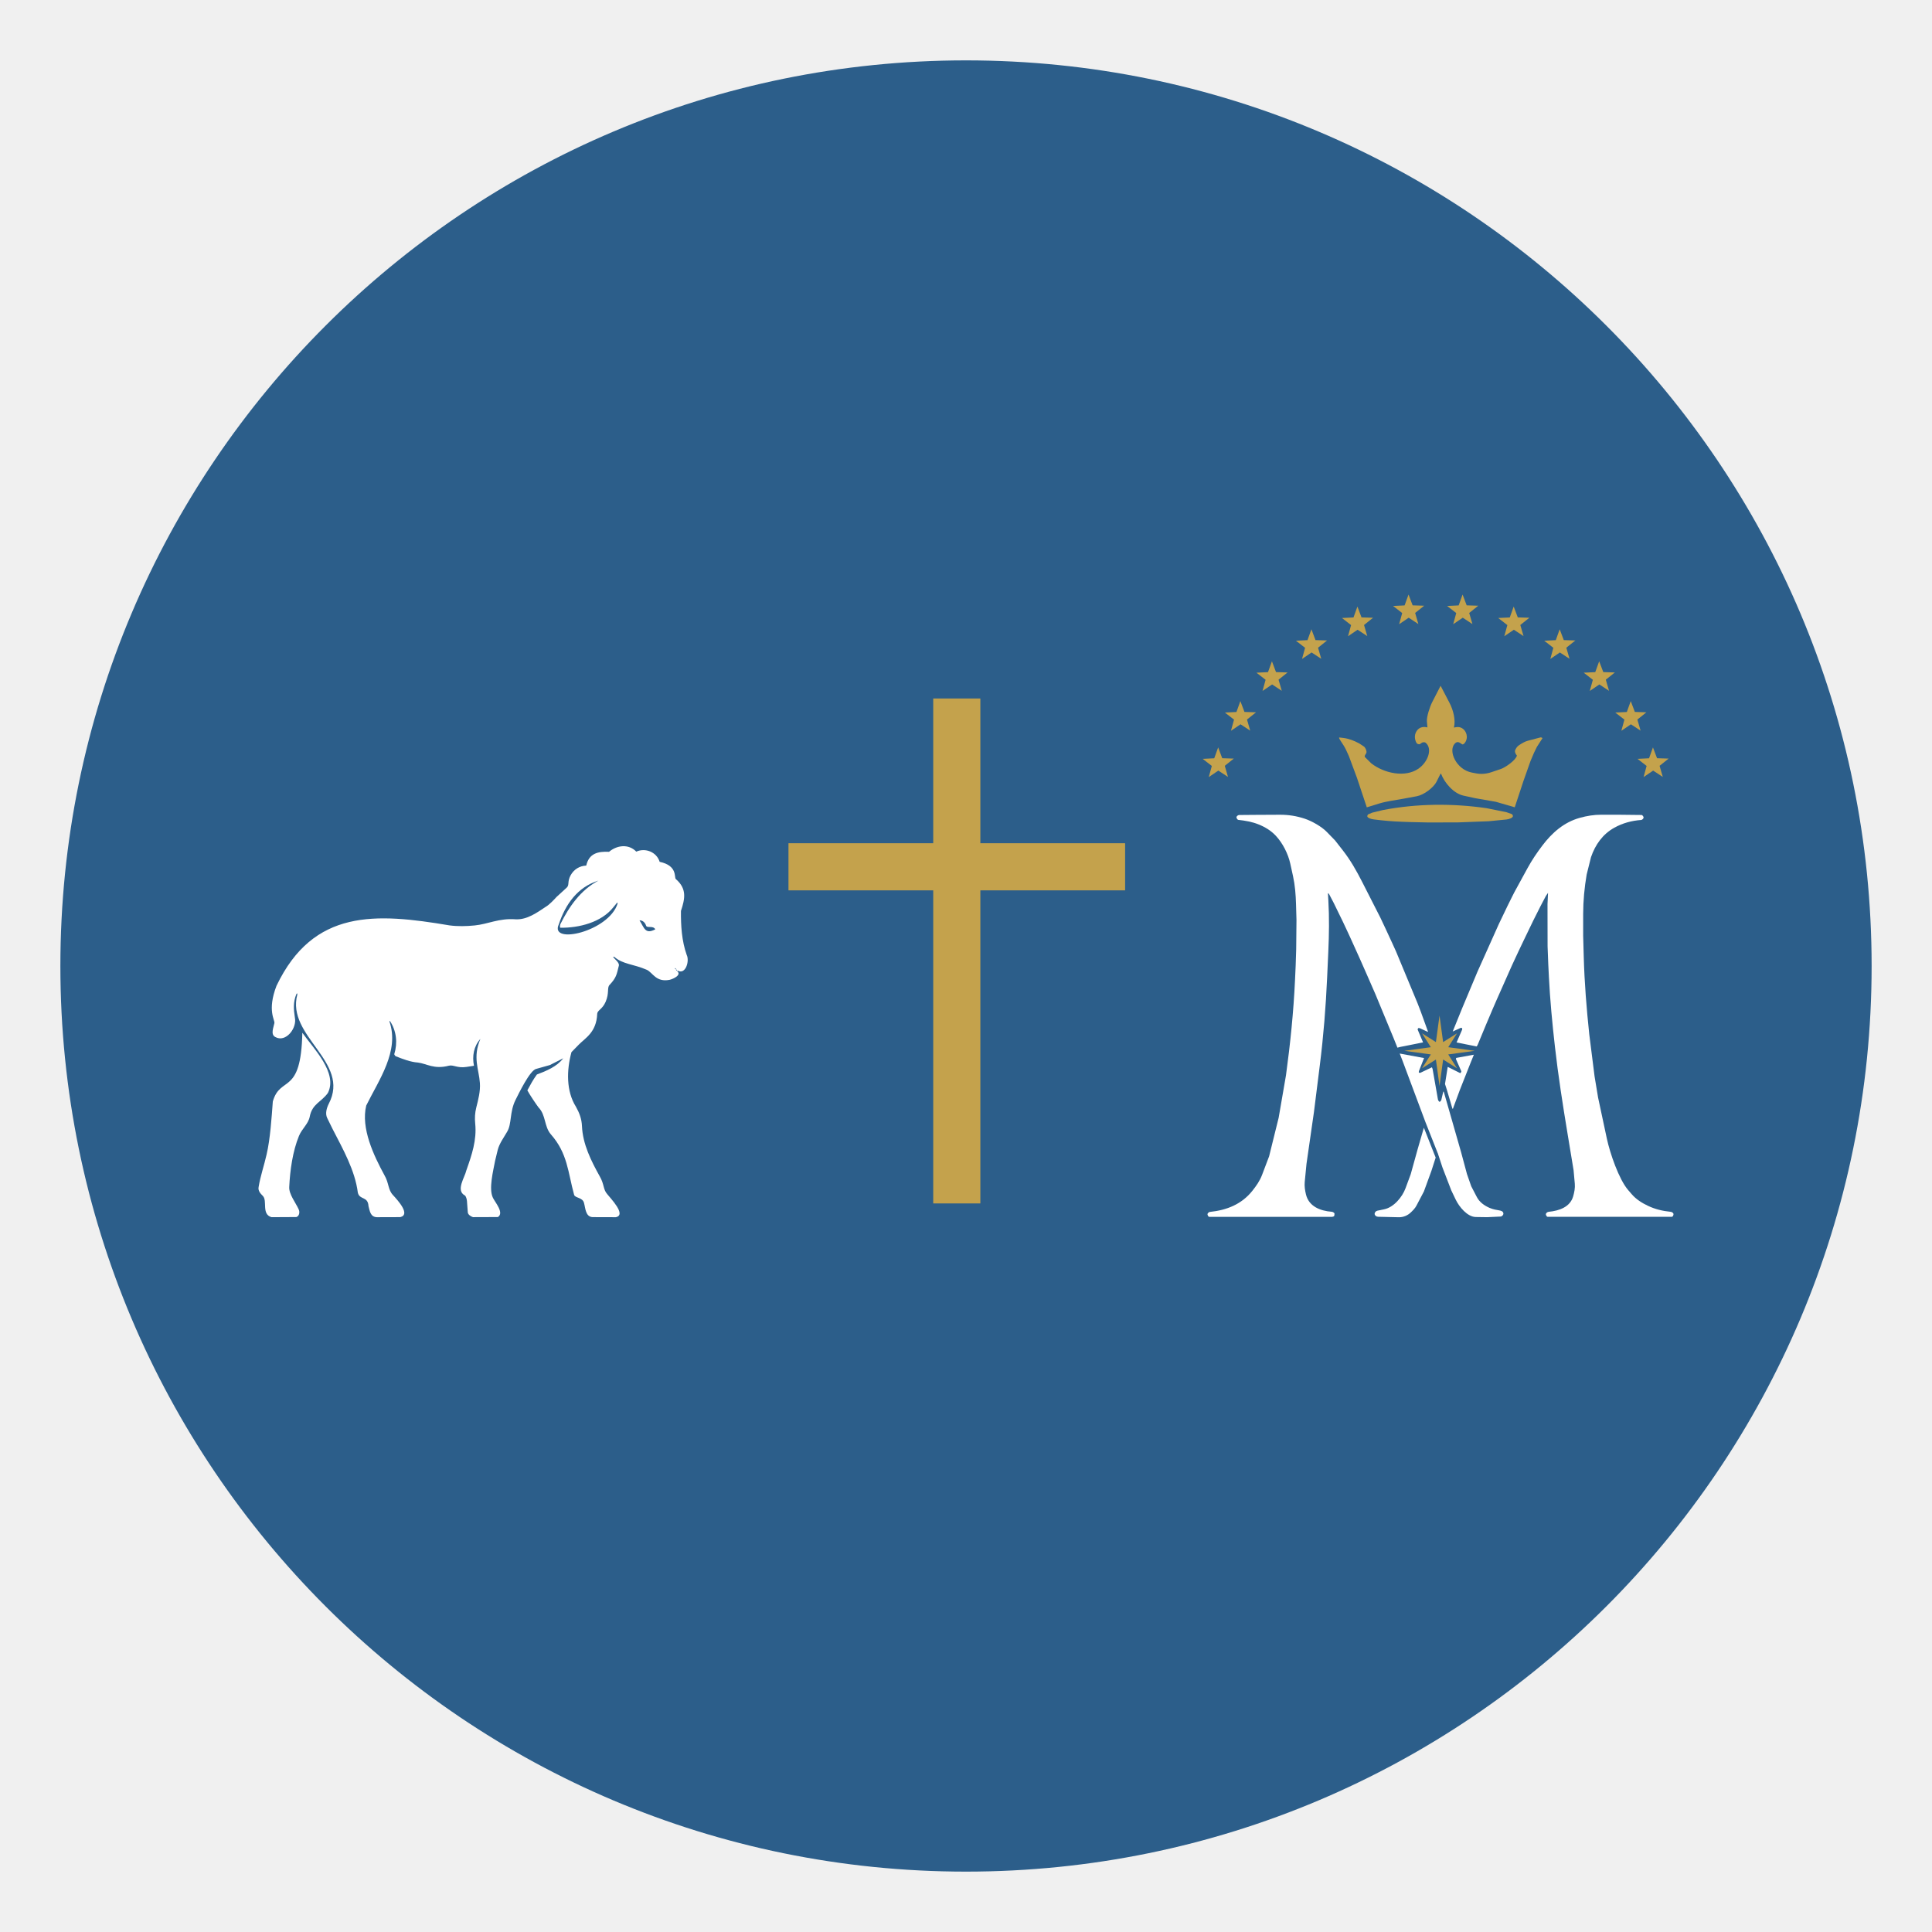
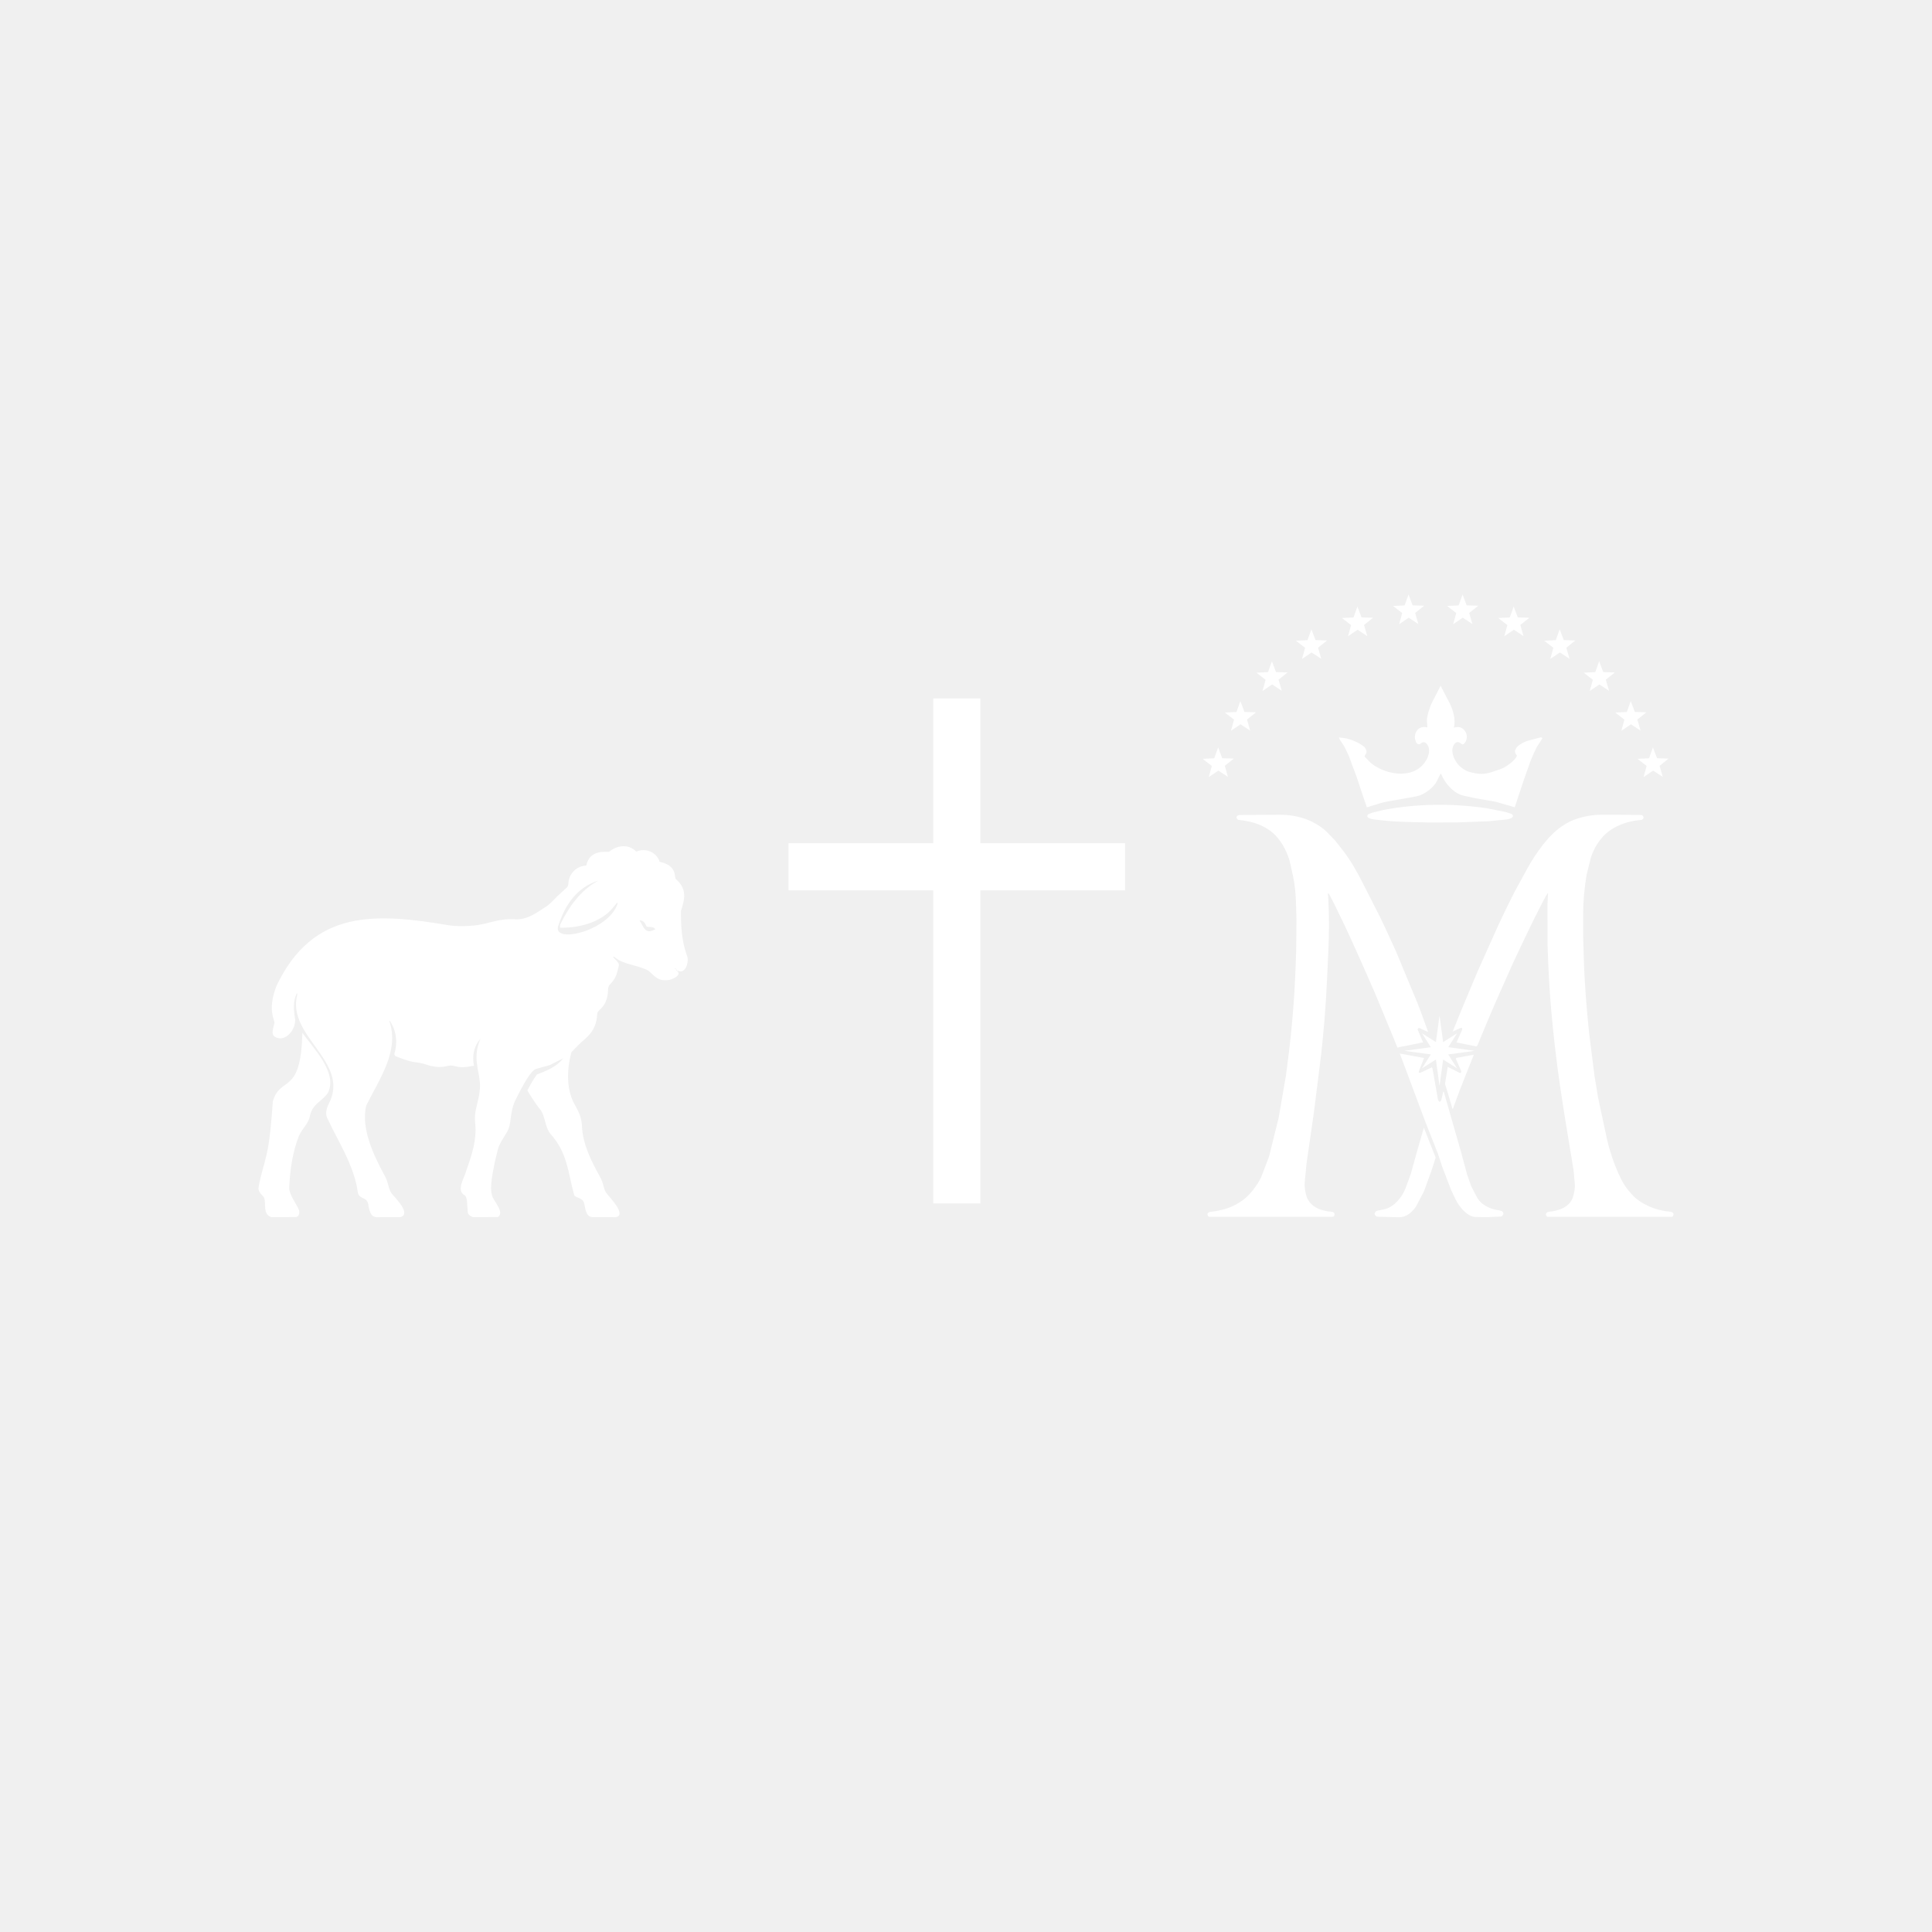
<svg xmlns="http://www.w3.org/2000/svg" id="AB6-circle-icon" viewBox="0 0 1024 1024">
-   <g id="circle-primary">
-     <circle id="circle-bg" cx="512" cy="512" r="480" fill="#2c5e8a" />
+   <g id="circle-mono-white">
    <g id="circle-icons">
      <g id="lockup-m">
        <g id="crown-stars-accent">
-           <path d="M761.44,414.25c-1.61,3.21-6.72,7.07-10.55,7.78l-7.36,1.36c-4.29.8-8.53,1.26-12.67,2.53l-6.43,1.98-5.22-15.65-4.29-11.54-1.58-3.44c-1.32-2.87-4.45-6.51-3.39-6.38l2.03.24c3.01.35,5.72,1.47,8.39,2.87l2.49,1.64c.76.5,1.37,1.89,1.43,2.87.07,1.06-1.58,2.04-.73,2.87l3.29,3.25c6.82,5.28,17.92,7.65,24.96,2.78,5.14-3.55,7.61-10.76,3.72-13.81-.38-.29-1.49-.22-1.87.04l-1.07.73c-.41.28-1.5-.04-1.81-.59-1.29-2.3-1.17-5.06.6-7,1.34-1.47,3.33-1.73,5.19-1.23l-.28-3.24c-.2-2.32,1.51-7.65,2.8-10.16l4.46-8.67,4.73,9.07c1.99,3.82,3.35,9.1,2.32,13.07l1.21-.21c2.7-.47,4.88,1.37,5.5,3.95.71,2.92-1.38,5.48-2.24,5.16s-2.31-2.25-4.01-.41c-3.67,3.98.87,13.79,9.02,15.36l2.31.44c2.66.51,5.46.25,8.03-.62l5.1-1.72c2.37-.8,8.05-4.76,8.47-7.14-.56-.52-1.3-1.93-.91-2.85.41-.99,1.11-1.99,1.94-2.54,1.53-1,3.04-1.98,4.77-2.43l6.74-1.78c.28-.07,1.12.26.94.54l-2.87,4.47-1.56,3.18-1.84,4.35-3.66,10.33-4.69,14.18-9.96-2.9-11.1-1.94-6.12-1.34c-5.13-1.12-10.02-6.6-11.94-11.75l-.41.52-1.88,3.75Z" fill="#c4a24c" />
-           <path d="M772.54,435.89l-15.37.04-9.64-.22-4.43-.16c-5.08-.18-9.93-.59-15-1.25-1.56-.2-3.29-.81-3.41-1.6-.04-.27.24-.98.49-1.09l2.15-.89,5.53-1.35c18.01-3.48,36.97-3.65,55.12-1l10.42,2.09,2.92,1.04c.22.08.55.72.57.95.07.95-1.81,1.73-3.48,1.9l-9.36.92-16.52.63Z" fill="#c4a24c" />
-           <polygon points="772.24 566.21 764.89 561.57 762.98 575.61 761.06 561.57 753.72 566.21 758.36 558.87 744.32 556.95 758.36 555.04 753.72 547.69 761.06 552.33 762.98 538.29 764.89 552.33 772.24 547.69 767.6 555.04 781.64 556.95 767.6 558.87 772.24 566.21" fill="#c4a24c" />
+           <path d="M761.44,414.25c-1.61,3.21-6.72,7.07-10.55,7.78l-7.36,1.36c-4.29.8-8.53,1.26-12.67,2.53l-6.43,1.98-5.22-15.65-4.29-11.54-1.58-3.44c-1.32-2.87-4.45-6.51-3.39-6.38l2.03.24c3.01.35,5.72,1.47,8.39,2.87l2.49,1.64c.76.5,1.37,1.89,1.43,2.87.07,1.06-1.58,2.04-.73,2.87l3.29,3.25c6.82,5.28,17.92,7.65,24.96,2.78,5.14-3.55,7.61-10.76,3.72-13.81-.38-.29-1.49-.22-1.87.04l-1.07.73c-.41.28-1.5-.04-1.81-.59-1.29-2.3-1.17-5.06.6-7,1.34-1.47,3.33-1.73,5.19-1.23l-.28-3.24c-.2-2.32,1.51-7.65,2.8-10.16l4.46-8.67,4.73,9.07c1.99,3.82,3.35,9.1,2.32,13.07l1.21-.21c2.7-.47,4.88,1.37,5.5,3.95.71,2.92-1.38,5.48-2.24,5.16s-2.31-2.25-4.01-.41c-3.67,3.98.87,13.79,9.02,15.36l2.31.44c2.66.51,5.46.25,8.03-.62l5.1-1.72c2.37-.8,8.05-4.76,8.47-7.14-.56-.52-1.3-1.93-.91-2.85.41-.99,1.11-1.99,1.94-2.54,1.53-1,3.04-1.98,4.77-2.43l6.74-1.78c.28-.07,1.12.26.94.54l-2.87,4.47-1.56,3.18-1.84,4.35-3.66,10.33-4.69,14.18-9.96-2.9-11.1-1.94-6.12-1.34c-5.13-1.12-10.02-6.6-11.94-11.75l-.41.52-1.88,3.75Z" fill="#fff" />
+           <path d="M772.54,435.89l-15.37.04-9.64-.22-4.43-.16c-5.08-.18-9.93-.59-15-1.25-1.56-.2-3.29-.81-3.41-1.6-.04-.27.24-.98.49-1.09l2.15-.89,5.53-1.35c18.01-3.48,36.97-3.65,55.12-1l10.42,2.09,2.92,1.04c.22.08.55.72.57.95.07.95-1.81,1.73-3.48,1.9l-9.36.92-16.52.63Z" fill="#fff" />
+           <polygon points="772.24 566.21 764.89 561.57 762.98 575.61 761.06 561.57 753.72 566.21 758.36 558.87 744.32 556.95 758.36 555.04 753.72 547.69 761.06 552.33 762.98 538.29 764.89 552.33 772.24 547.69 767.6 555.04 781.64 556.95 767.6 558.87 772.24 566.21" fill="#fff" />
          <g id="Stars">
-             <polygon id="Left_Star" data-name="Left Star" points="650.86 411.79 645.74 408.43 640.67 411.87 642.29 405.96 637.44 402.2 643.57 401.91 645.65 396.14 647.81 401.88 653.94 402.07 649.16 405.9 650.86 411.79" fill="#c4a24c" />
-             <polygon points="662.64 387.26 657.52 383.89 652.44 387.33 654.06 381.42 649.22 377.66 655.34 377.37 657.42 371.6 659.59 377.34 665.72 377.54 660.93 381.37 662.64 387.26" fill="#c4a24c" />
-             <polygon points="679.37 366.14 674.24 362.77 669.17 366.22 670.79 360.3 665.94 356.54 672.07 356.25 674.15 350.49 676.31 356.22 682.44 356.42 677.66 360.25 679.37 366.14" fill="#c4a24c" />
-             <polygon points="700.29 349.18 695.17 345.82 690.1 349.26 691.72 343.35 686.87 339.59 693 339.3 695.08 333.53 697.24 339.27 703.37 339.46 698.59 343.3 700.29 349.18" fill="#c4a24c" />
-             <polygon points="724.68 337.14 719.55 333.78 714.48 337.22 716.1 331.31 711.26 327.55 717.38 327.26 719.46 321.49 721.63 327.23 727.75 327.42 722.97 331.26 724.68 337.14" fill="#c4a24c" />
-             <polygon points="751.77 330.77 746.64 327.4 741.57 330.84 743.19 324.93 738.35 321.17 744.47 320.88 746.55 315.11 748.72 320.85 754.84 321.04 750.06 324.88 751.77 330.77" fill="#c4a24c" />
-             <polygon points="780.42 330.77 775.3 327.4 770.22 330.84 771.84 324.93 767 321.17 773.12 320.88 775.2 315.11 777.37 320.85 783.5 321.04 778.71 324.88 780.42 330.77" fill="#c4a24c" />
-             <polygon points="807.51 337.14 802.38 333.78 797.31 337.22 798.93 331.31 794.09 327.55 800.21 327.26 802.29 321.49 804.46 327.23 810.59 327.42 805.8 331.26 807.51 337.14" fill="#c4a24c" />
-             <polygon points="831.89 349.18 826.77 345.82 821.7 349.26 823.31 343.35 818.47 339.59 824.6 339.3 826.67 333.53 828.84 339.27 834.97 339.46 830.18 343.3 831.89 349.18" fill="#c4a24c" />
-             <polygon points="852.82 366.14 847.7 362.77 842.62 366.22 844.24 360.3 839.4 356.54 845.52 356.25 847.6 350.49 849.77 356.22 855.9 356.42 851.11 360.25 852.82 366.14" fill="#c4a24c" />
-             <polygon points="869.55 387.26 864.42 383.89 859.35 387.33 860.97 381.42 856.13 377.66 862.25 377.37 864.33 371.6 866.5 377.34 872.62 377.54 867.84 381.37 869.55 387.26" fill="#c4a24c" />
-             <polygon id="Right_Star" data-name="Right Star" points="881.32 411.79 876.2 408.43 871.13 411.87 872.74 405.96 867.9 402.2 874.03 401.91 876.1 396.14 878.27 401.88 884.4 402.07 879.61 405.9 881.32 411.79" fill="#c4a24c" />
+             <polygon id="Left_Star" data-name="Left Star" points="650.86 411.79 645.74 408.43 640.67 411.87 642.29 405.96 637.44 402.2 643.57 401.91 645.65 396.14 647.81 401.88 653.94 402.07 649.16 405.9 650.86 411.79" fill="#fff" />
+             <polygon points="662.64 387.26 657.52 383.89 652.44 387.33 654.06 381.42 649.22 377.66 655.34 377.37 657.42 371.6 659.59 377.34 665.72 377.54 660.93 381.37 662.64 387.26" fill="#fff" />
+             <polygon points="679.37 366.14 674.24 362.77 669.17 366.22 670.79 360.3 665.94 356.54 672.07 356.25 674.15 350.49 676.31 356.22 682.44 356.42 677.66 360.25 679.37 366.14" fill="#fff" />
+             <polygon points="700.29 349.18 695.17 345.82 690.1 349.26 691.72 343.35 686.87 339.59 693 339.3 695.08 333.53 697.24 339.27 703.37 339.46 698.59 343.3 700.29 349.18" fill="#fff" />
+             <polygon points="724.68 337.14 719.55 333.78 714.48 337.22 716.1 331.31 711.26 327.55 717.38 327.26 719.46 321.49 721.63 327.23 727.75 327.42 722.97 331.26 724.68 337.14" fill="#fff" />
+             <polygon points="751.77 330.77 746.64 327.4 741.57 330.84 743.19 324.93 738.35 321.17 744.47 320.88 746.55 315.11 748.72 320.85 754.84 321.04 750.06 324.88 751.77 330.77" fill="#fff" />
+             <polygon points="780.42 330.77 775.3 327.4 770.22 330.84 771.84 324.93 767 321.17 773.12 320.88 775.2 315.11 777.37 320.85 783.5 321.04 778.71 324.88 780.42 330.77" fill="#fff" />
+             <polygon points="807.51 337.14 802.38 333.78 797.31 337.22 798.93 331.31 794.09 327.55 800.21 327.26 802.29 321.49 804.46 327.23 810.59 327.42 805.8 331.26 807.51 337.14" fill="#fff" />
+             <polygon points="831.89 349.18 826.77 345.82 821.7 349.26 823.31 343.35 818.47 339.59 824.6 339.3 826.67 333.53 828.84 339.27 834.97 339.46 830.18 343.3 831.89 349.18" fill="#fff" />
+             <polygon points="852.82 366.14 847.7 362.77 842.62 366.22 844.24 360.3 839.4 356.54 845.52 356.25 847.6 350.49 849.77 356.22 855.9 356.42 851.11 360.25 852.82 366.14" fill="#fff" />
+             <polygon points="869.55 387.26 864.42 383.89 859.35 387.33 860.97 381.42 856.13 377.66 862.25 377.37 864.33 371.6 866.5 377.34 872.62 377.54 867.84 381.37 869.55 387.26" fill="#fff" />
+             <polygon id="Right_Star" data-name="Right Star" points="881.32 411.79 876.2 408.43 871.13 411.87 872.74 405.96 867.9 402.2 874.03 401.91 876.1 396.14 878.27 401.88 884.4 402.07 879.61 405.9 881.32 411.79" fill="#fff" />
          </g>
        </g>
        <g id="m-letterform">
          <g>
            <path d="M820.93,517.33l-.32-6.43-.36-9.34-.04-22.33.28-6.01-1.14,1.65-2.9,5.52-3.75,7.46-4.85,10.04-2.8,5.88-1.59,3.4-2.17,4.68-8.01,18.04-2.17,4.99-3.43,8.09-4.47,10.77c-.1.23-.45.8-.53.9l-3.89-.77-6.78-1.34,2.93-6.74c.08-.19.11-.81-.03-.86l-.58-.19-4.37,1.99,5.04-12.41,8.08-19.27,11.33-25.28,4.54-9.47,2.26-4.56,1.47-2.91,6.92-12.66c2.33-4.26,4.95-8.14,7.88-12.01,5.18-6.83,11.46-12.35,19.81-14.68,3.76-1.05,7.53-1.67,11.42-1.66h8.5s12.81.14,12.81.14c.51,0,1.14.88,1.12,1.39-.02.46-.72,1.21-1.26,1.25-5.12.37-9.83,1.65-14.28,4.12-6.14,3.4-10.08,9-12.34,15.61l-2.3,9.21c-1.18,6.96-1.84,13.83-1.85,20.92v11.5s.31,11.23.31,11.23c.39,13.8,1.47,27.23,2.92,40.98l2.82,22.36,1.86,11.21,4.64,21.72c1.64,7.7,6.37,21.57,11.27,27.27l1.88,2.18c2.36,2.74,5.4,4.67,8.68,6.22,3.83,1.8,7.77,2.75,12.05,3.16.56.05,1.2.52,1.4.93s-.17,1.71-.85,1.71h-65.8c-.54,0-1.04-1.09-.94-1.49.15-.55.79-1.09,1.48-1.16,5.7-.54,11.36-2.59,12.97-8.15.62-2.15,1.08-4.45.88-6.7l-.65-7.19-3.23-19.57c-2.53-15.35-4.9-30.39-6.65-45.85-1.42-12.52-2.59-24.75-3.23-37.51Z" fill="#fff" />
            <path d="M766.75,577.24l-.87-2.7,1.44-9.07,6.54,3.27c.36.18.83-.93.62-1.06l-2.82-6.39.15-.57,7.11-1.29,2.26-.41-1.84,4.54-5.62,14.22-3.44,9.32-.23.63c-.05.12-.29-.25-.33-.41l-1.28-4.36-1.68-5.71Z" fill="#fff" />
            <path d="M703.83,473.37l.23,4c.51,9.05.38,17.92-.03,26.99l-.62,13.74c-.7,15.62-1.93,30.93-3.87,46.43l-3.12,24.88-3.95,27.44-.94,9.66c-.21,2.19.15,4.41.65,6.53,1.49,6.3,7.44,8.78,13.76,9.23.5.04,1.41.6,1.38,1.05s-.08.91-.16,1.14c-.1.29-.86.5-1.33.5h-64.87c-.57,0-1.04-1.09-.96-1.5s.7-1.06,1.22-1.11c9-.93,16.81-4.04,22.48-11.1,2.1-2.62,4.01-5.33,5.2-8.47l3.76-9.92,5.05-20.41,3.89-22.53c2.3-16.9,4.01-33.57,4.79-50.58l.34-7.51.28-8.7.15-15.52-.24-8.41c-.15-5.04-.52-9.96-1.6-14.87l-1.45-6.61c-1.13-5.16-4-10.83-7.64-14.73-2.55-2.73-5.72-4.66-9.17-6.04s-6.95-1.99-10.73-2.4c-.46-.05-1.05-1.01-.98-1.46.08-.5.85-1.12,1.4-1.12l8.14-.07,13.48-.07c4.51-.02,8.9.67,13.18,2.1,3.82,1.27,8.96,4.21,11.64,6.97l4.44,4.57,4.1,5.25c4.07,5.21,7.25,10.83,10.27,16.76l9.63,18.91,2.99,6.35,3.24,7.01,2.05,4.51,11.39,27.41,1.74,4.52,3.89,10.74-.93-.35-3.31-1.55c-.18-.09-.67-.16-.83-.16-.22,0-.55.66-.46.87l2.61,6.16.25.59s-.25.05-.48.09l-5.64,1.13-6.02,1.19-1.45.39-2.02-5.03-9.72-23.48-4.17-9.54-4.28-9.69-4.94-10.91-1.58-3.41-2.28-4.85-4.8-9.84-2.47-4.71c-.05-.09-.62-.49-.55-.43Z" fill="#fff" />
          </g>
          <g>
            <path d="M796.82,643.09c-.41-2.14-3.23-1.11-7.35-2.9-2.78-1.21-5.32-3.04-6.71-5.72l-2.98-5.73-2.25-6.45-3.1-11.53-9.19-32.09c-.07-.04-.19-.1-.27-.13l-1.06,4.52c-.06.27-.69.97-.91.93-.35-.06-.8-.88-.87-1.29l-2.1-11.95-.73-4.17c-.04-.2-.3-.84-.35-.89l-6.09,2.9c-.2.1-.84,0-.86-.17-.01-.11-.01-.54.05-.71l2.73-6.92-12.9-2.39,1.52,3.9,12.09,32.36h0s6.49,16.44,6.49,16.44c.06,0,.09,0,.04.02l2.52,7.67,4.67,12.13,2.31,4.83c1.91,3.99,6.25,9.22,10.67,9.29l6.02.09,7.16-.34c.76-.04,1.59-.93,1.44-1.71Z" fill="#fff" />
            <path d="M764.98,578.54h0c-.09-.05-.06-.03,0,0Z" fill="#fff" />
          </g>
          <path d="M760.34,612.06h0s-5.66-14.34-5.66-14.34l-3.33,11.5-3.64,13.13-2.77,7.49c-1.73,4.67-6.23,10.06-11.26,11.1l-3.64.75c-.81.17-1.52.97-1.45,1.76.07.82.92,1.44,1.83,1.46l10.91.25c2.42.06,4.73-.91,6.44-2.55,1.12-1.08,2.25-2.2,2.97-3.58l3.96-7.54,3.98-10.91,2.26-7.04-.58-1.47Z" fill="#fff" />
        </g>
      </g>
      <g id="lockup-lamb">
        <path d="M324.95,507.23c.82,1.14,3.39,2.93,3.07,4.53-1.19,4.85-1.35,6.43-4.96,10.29-1.42,1.52-.03,4.25-2.08,8.98-1.74,4-4.37,4.36-4.45,6.38-.41,9.77-6.33,12.76-9.78,16.29l-3.86,3.95c-2.66,9.74-2.78,20.74,2.35,28.92,1.84,3.26,3.05,6.46,3.21,10.23.41,9.66,4.85,18.46,9.45,26.74,2.4,4.14,1.74,6.87,3.91,9.33,1.67,2.17,10.45,11.09,4.59,12.27,0,0-12.35-.04-12.35-.04-3.77-.19-3.75-4.88-4.51-7.5-.71-3.04-4.82-2.55-5.26-4.37-3.26-11.81-3.39-21.95-12.34-32.04-3.58-4.17-2.55-10.22-6.54-14.26-1.58-2.14-4.63-6.68-5.89-9.02,1.64-3.04,3.06-5.68,5.05-8.4,4.99-1.88,10.66-4.19,13.95-8.59l-7.07,3.58-7.26,2.04c-3.33.75-9.28,13.15-10.97,16.5-3.17,6.39-1.89,12.62-4.42,16.81-1.71,2.98-4.14,6.26-4.98,9.62,0,0-1.4,5.78-1.4,5.78-.95,5.2-3.51,14.88-1.14,19.62,1.15,2.42,6.09,7.99,2.63,10.19l-13.22.05c-1.14-.34-2.66-1.36-2.74-2.55l-.44-5.95c-.06-.86-.47-2.57-1.13-3.01-4.96-2.63.02-9.63.8-13.26,2.88-8.18,5.59-16.01,4.7-24.82-.29-2.89-.15-5.65.56-8.48,1.06-4.24,2.23-8.59,1.93-12.98-.51-7.4-3.94-13.59.26-23.42-3.51,3.87-4.44,9.11-3.41,14.24l-4.03.62c-4.77.73-6.89-1.27-9.31-.65-7.85,2.04-11.65-1.09-16.39-1.68-3.91-.27-8.09-1.9-11.7-3.32-.32-.12-.79-.86-.82-1.07,1.88-6.09,1.15-12.44-2.29-17.64l-.29.18c5.51,15.7-5.61,31.13-12.27,44.64-2.9,11.99,3.89,26.35,9.67,36.96,2.42,4.16,1.8,7.65,4.52,10.51,2.63,2.86,9.4,10.31,3.87,11.67,0,0-12.45.04-12.45.04-3.42-.13-3.75-3.37-4.41-5.87-.29-5.36-4.72-3.15-5.65-7.14-1.5-11.87-7.96-23.18-13.33-33.64,0,0-2.91-5.92-2.91-5.92-1.14-2.33-.31-5.24.81-7.5,11.75-22.36-22.62-35.71-16.64-57.95-.01-.73-.2-.86-.54-.13-1.71,4.17-1.43,7.98-.78,12.23,1.3,5.7-4.8,13.57-10.37,10.41-2.67-1.36-.83-5.25-.47-7.36.38-1.63-3.96-6.6,1.13-19.8,19.57-40.84,52.7-38.57,91.72-31.99,4.42.58,8.83.46,13.28.03,7.05-.68,12.84-3.93,21.74-3.26,6.09.31,11.33-3.55,16.15-6.75,1.54-.85,4.35-3.76,5.52-5.09,0,0,5.38-4.93,5.38-4.93,1.61-1.47.17-3.11,2.13-6.62,1.73-3.1,4.72-4.93,8.24-5.08,1.47-6.52,6.23-7.58,12.08-7.3,4.16-3.5,10.32-4.36,14.44-.1,4.84-2.14,10.77.18,12.39,5.4,9.55,2.04,7.62,8.13,8.54,9.11,5.93,5.11,4.95,10.33,2.75,16.91-.09,7.82.43,15.94,3.05,23.34,1.58,3.15-.52,10.47-4.65,8.38l-.52.06c2.74,2.18-1.93,4.25-3.88,4.75-7.24,1.41-8.9-3.79-12.07-5.3-7.1-3.12-12.82-2.88-17.35-6.96l-.54.15ZM325.04,480.93c-6.35,7.95-18.1,10.91-27.98,10.79-.42.03-.25-1.55-.02-1.96,4.65-9.35,10.74-18.04,20.16-23.02-11.1,3.41-17.48,12.53-21.03,23.18-5.08,11.03,26.51,3.86,31.17-11.01l-.16-.6-2.15,2.62ZM342.42,490.58c-.52-1.66-1.9-2.85-3.47-2.78,2.47,3.82,2.92,7.66,8.37,4.76-1.21-2.2-4.42-.44-4.9-1.98ZM325.14,506.6l-.46-.04.46.04ZM358.44,513.6l-.83-.56.43.78.4-.22ZM358.64,513.86l-.32.33.25.23.31-.29-.24-.27Z" fill="#fff" />
        <path d="M158.27,640.92c.7,1.3.48,3.62-1.2,4.14l-13.19.07c-5.45-1.62-1.97-8.71-4.6-11.3-1.32-1.29-2.6-2.78-2.21-4.67.94-5.81,2.94-11.49,4.22-17.2,1.92-8.09,2.69-19.77,3.31-28.17,4.03-13.99,14.96-2.77,15.64-36.4,5.97,8.4,18.88,21.18,13.56,31.88-3.49,4.91-8.3,5.66-9.64,12.61-.73,3.79-4.13,6.36-5.7,10.18-3.33,8.12-4.74,18.17-5.16,27.09-.24,3.74,3.52,8.5,4.97,11.75Z" fill="#fff" />
      </g>
-       <polygon id="lockup-cross" points="596.33 446.93 519.61 446.93 519.61 370.21 494.63 370.21 494.63 446.93 417.91 446.93 417.91 471.91 494.63 471.91 494.63 637.84 519.61 637.84 519.61 471.91 596.33 471.91 596.33 446.93" fill="#c4a24c" />
+       <polygon id="lockup-cross" points="596.33 446.93 519.61 446.93 519.61 370.21 494.63 370.21 494.63 446.93 417.91 446.93 417.91 471.91 494.63 471.91 494.63 637.84 519.61 637.84 519.61 471.91 596.33 471.91 596.33 446.93" fill="#fff" />
    </g>
  </g>
</svg>
